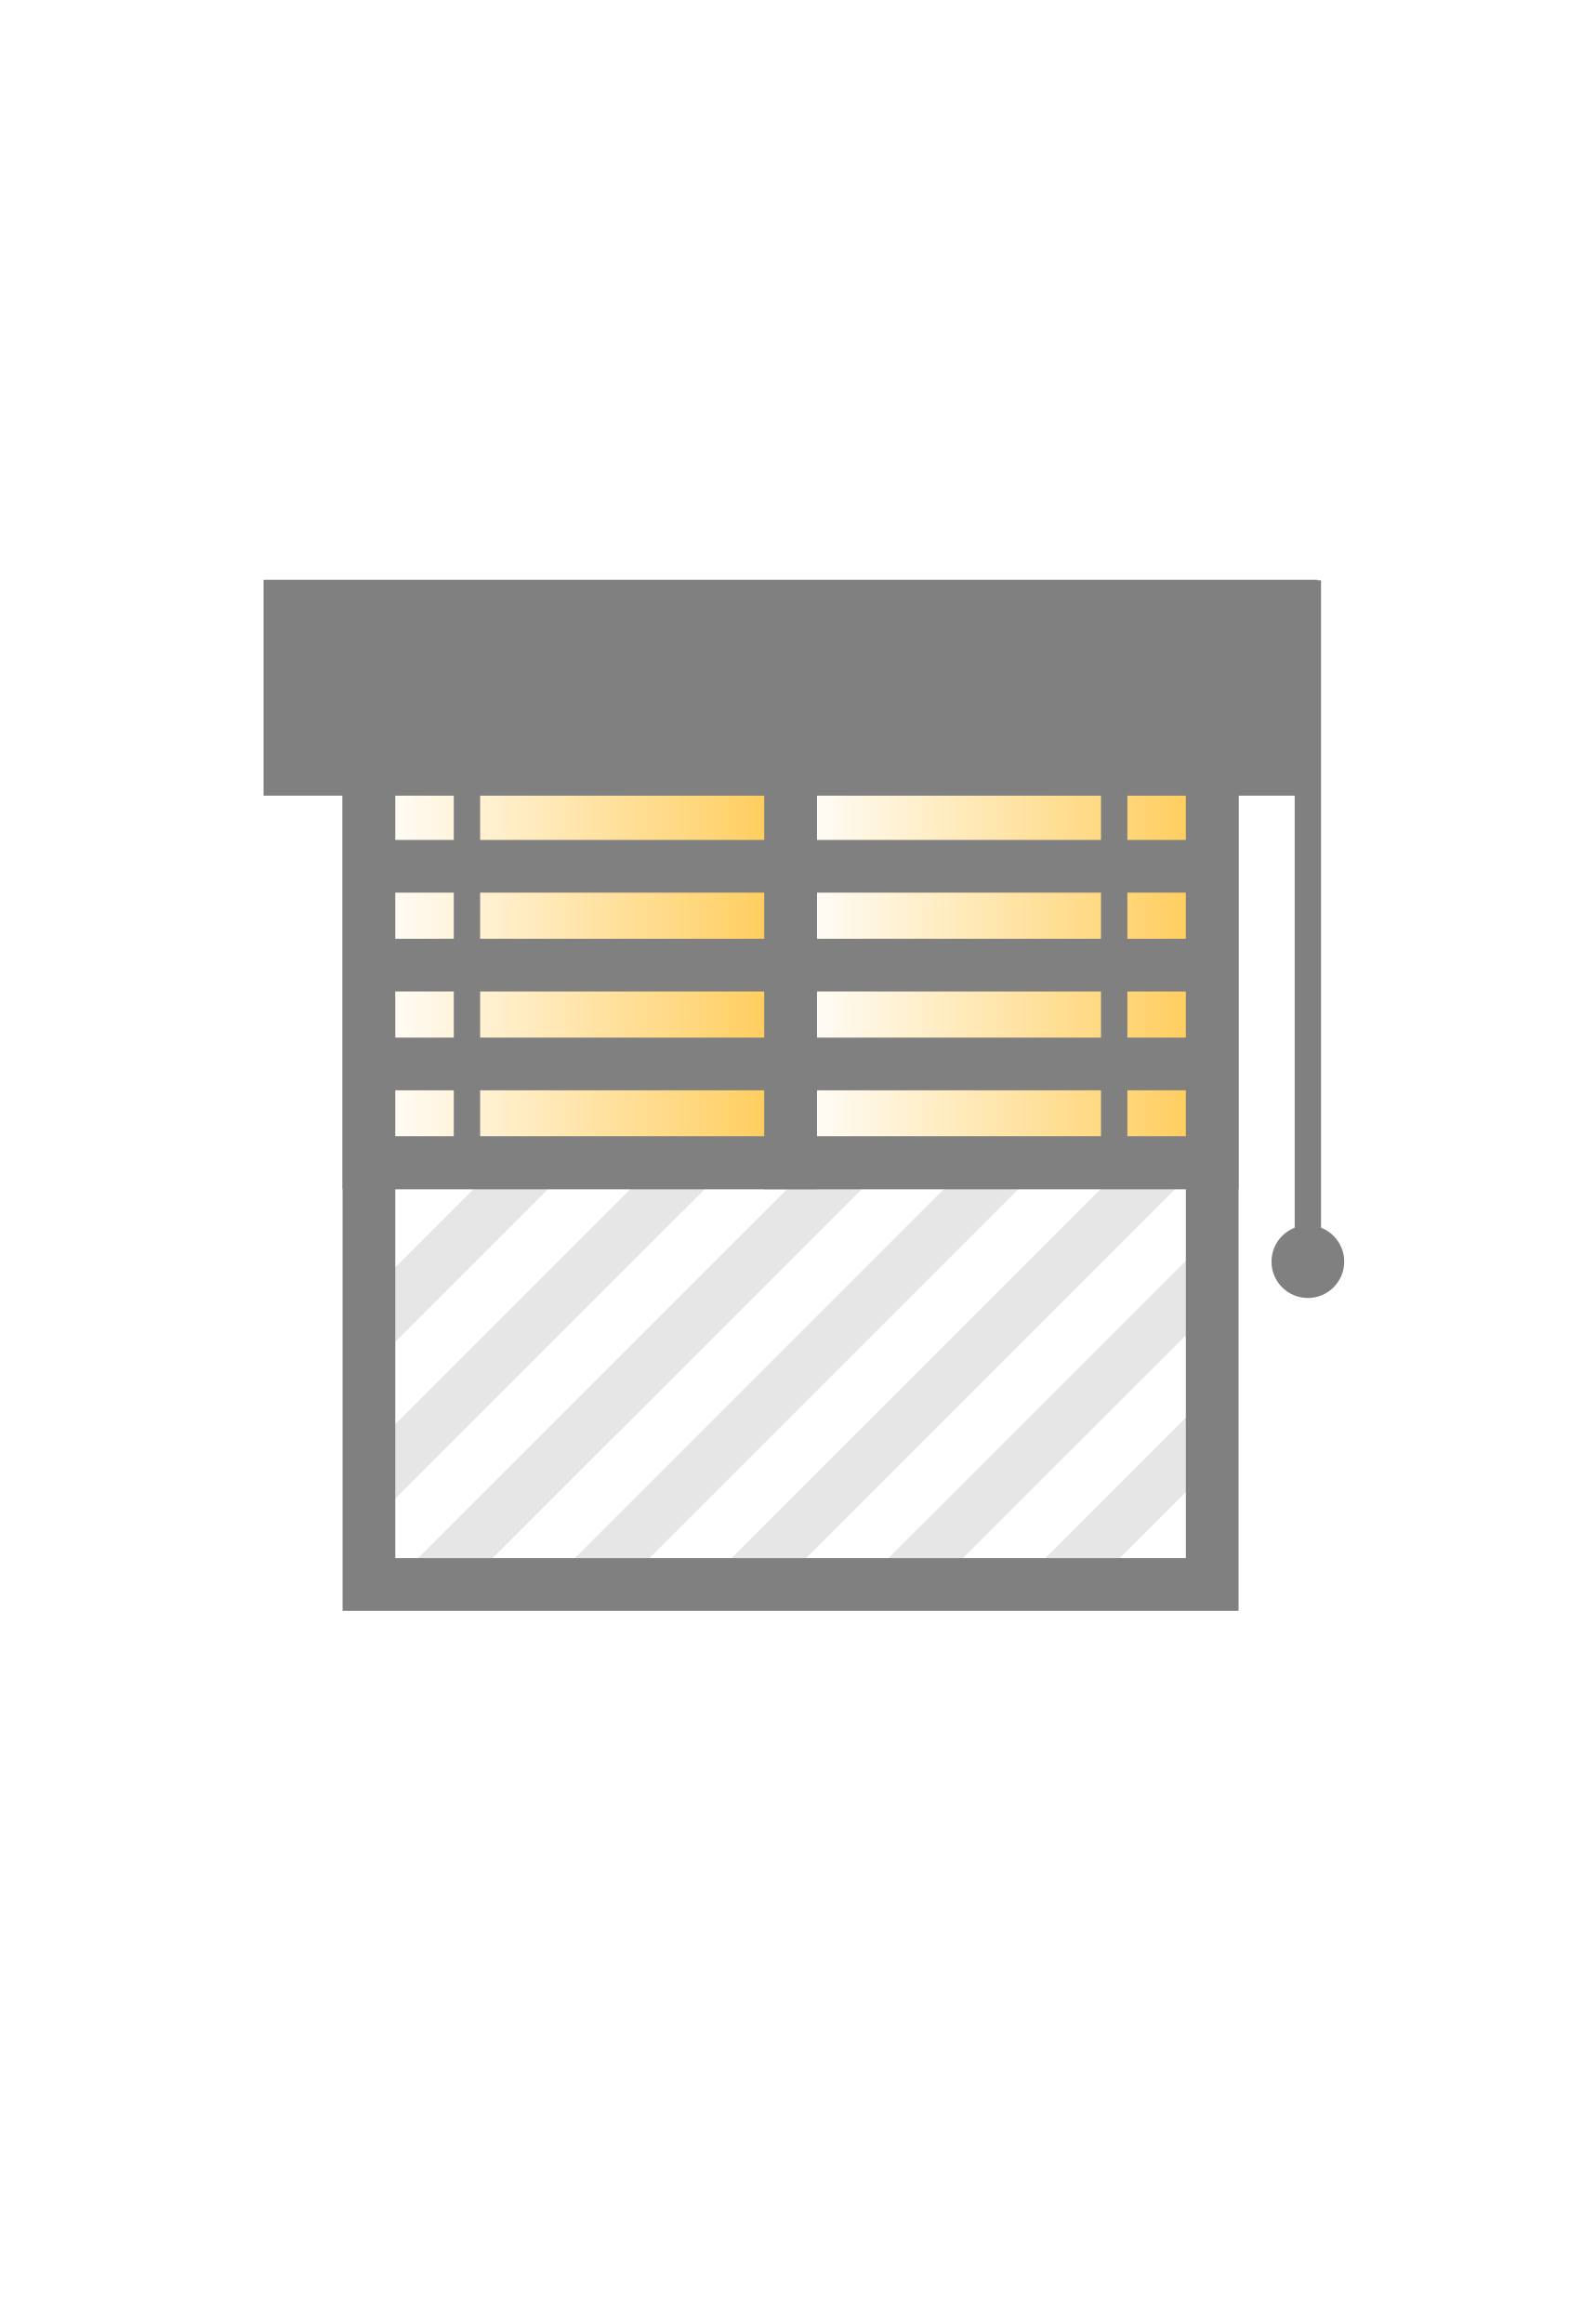
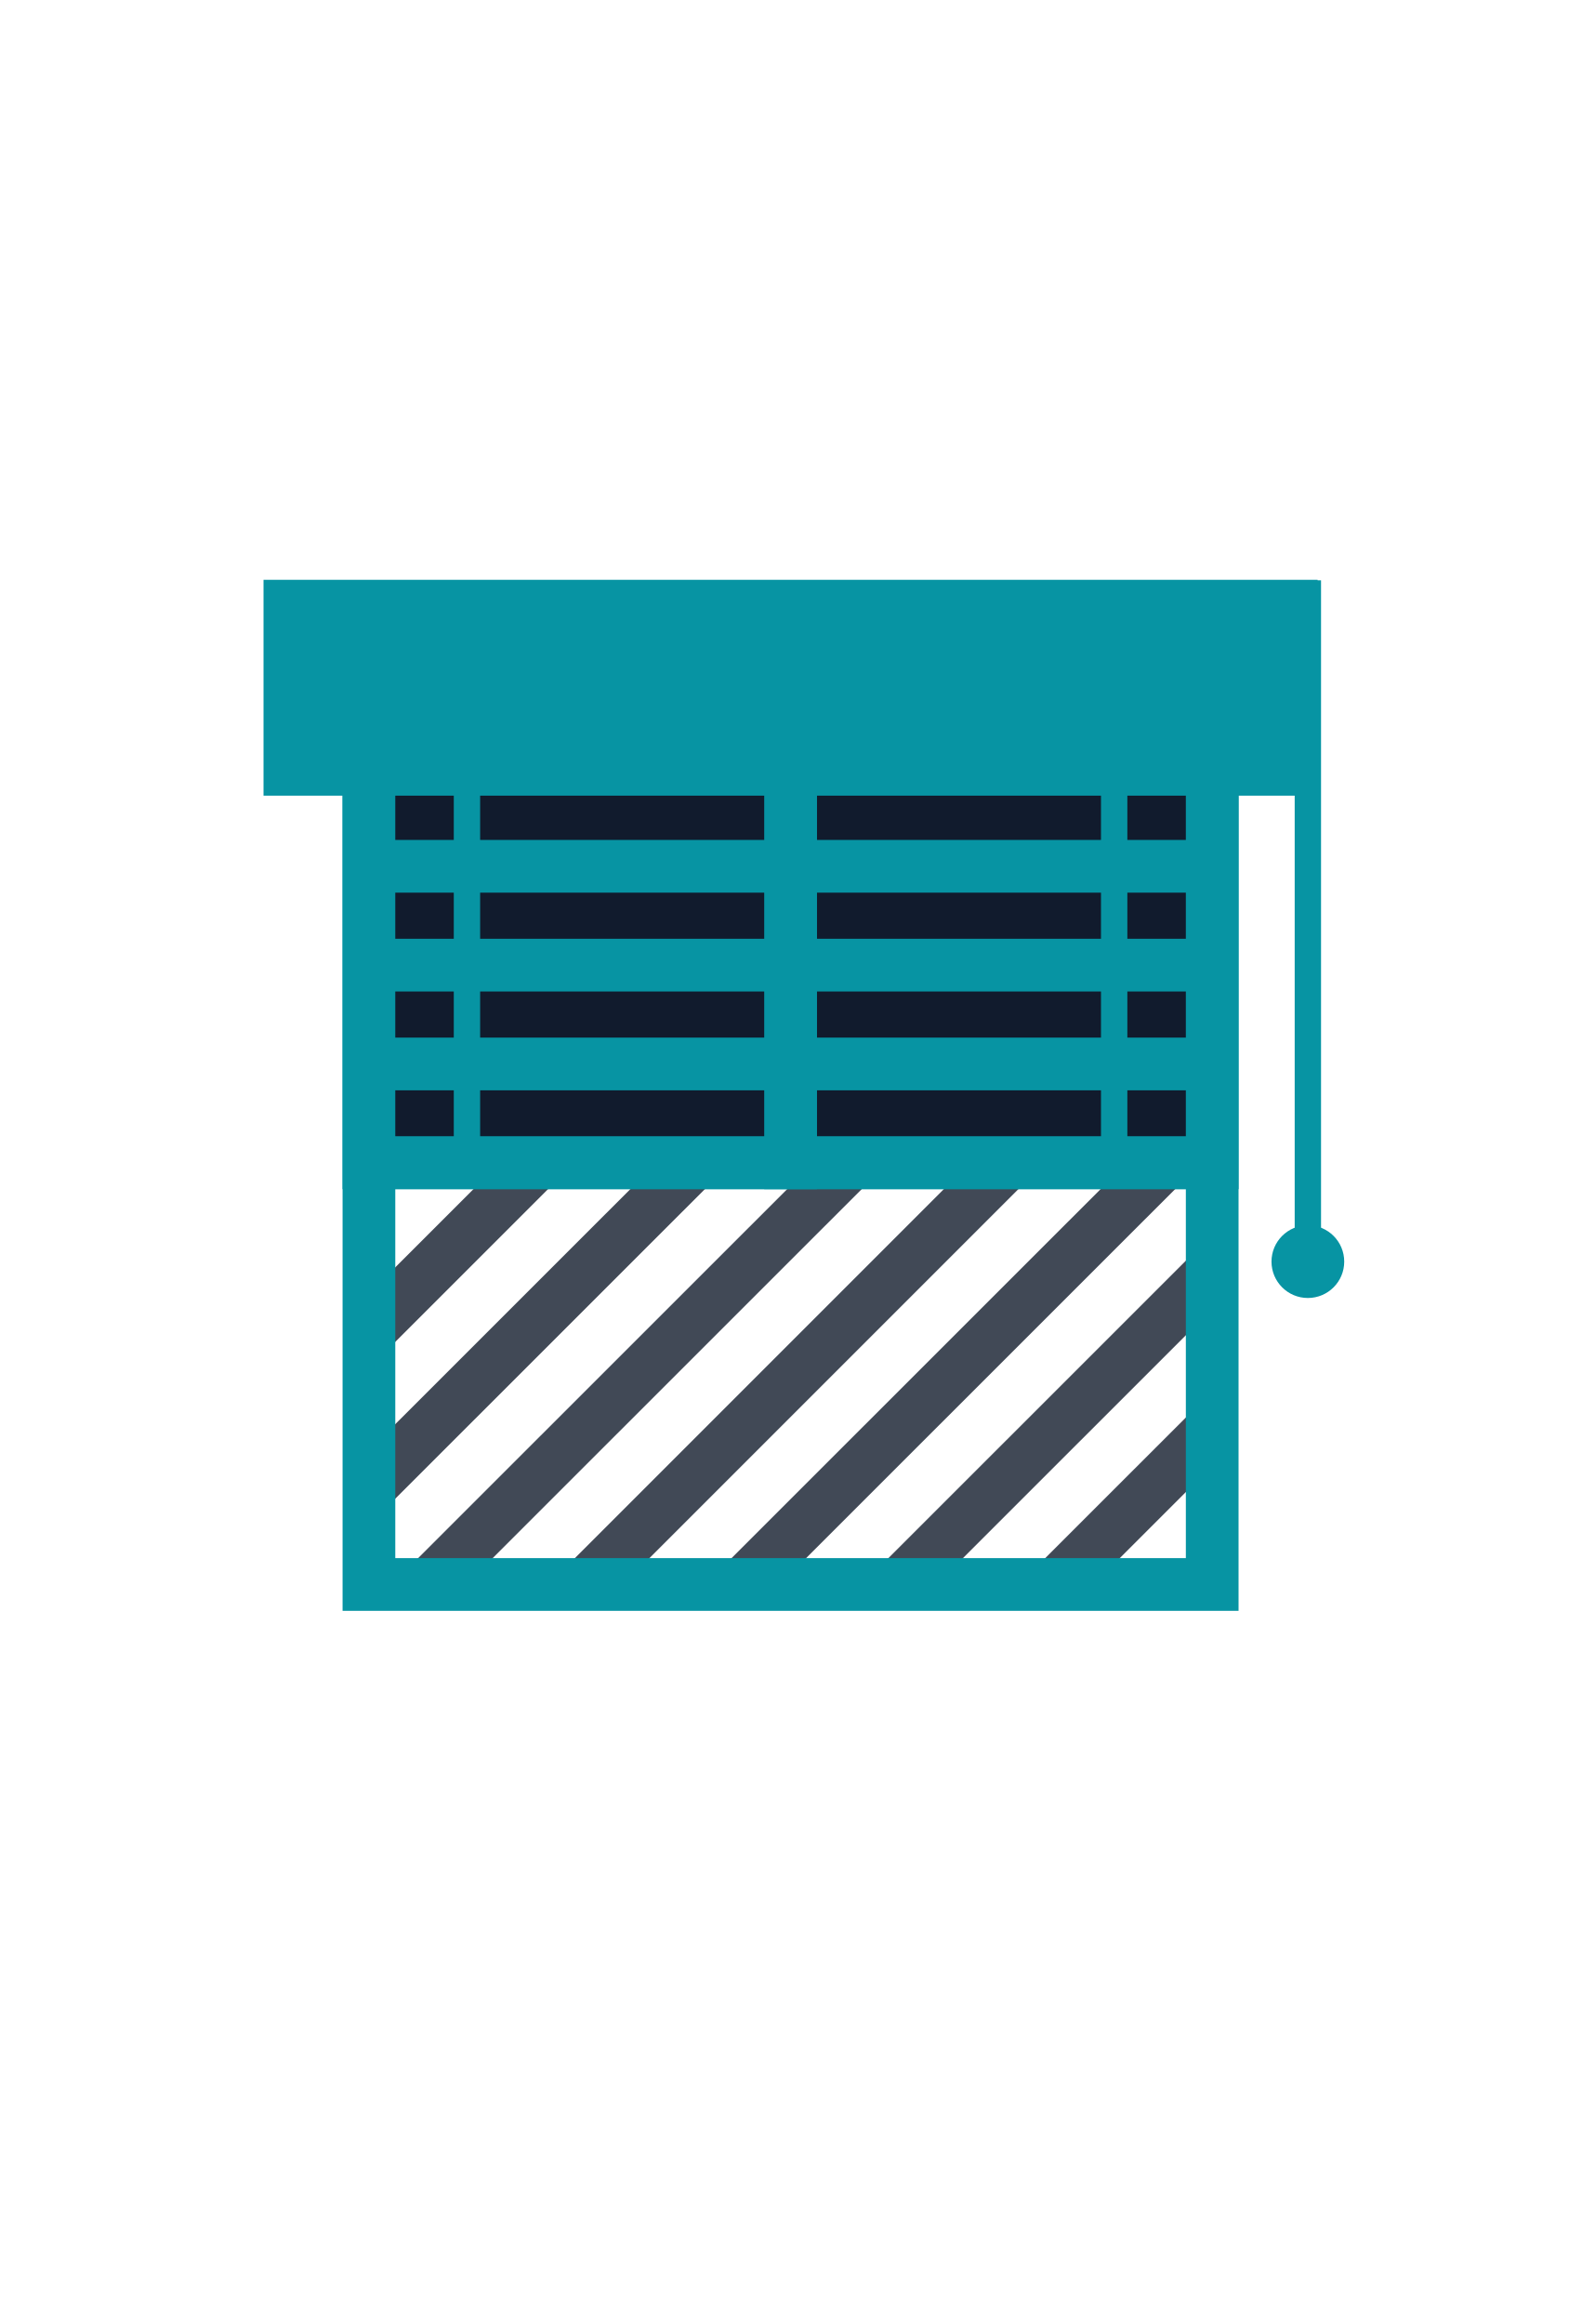
- <svg xmlns="http://www.w3.org/2000/svg" xmlns:xlink="http://www.w3.org/1999/xlink" viewBox="0 0 60 88.18">
+ <svg xmlns="http://www.w3.org/2000/svg" viewBox="0 0 60 88.18">
  <defs>
-     <style>.cls-1,.cls-3,.cls-7,.cls-8{fill:none;}.cls-2{clip-path:url(#clip-path);}.cls-3{stroke:#e6e6e6;}.cls-3,.cls-7,.cls-8{stroke-miterlimit:10;}.cls-3,.cls-8{stroke-width:2px;}.cls-4{fill:gray;}.cls-5{fill:url(#New_Gradient_Swatch_5);}.cls-6{fill:url(#New_Gradient_Swatch_5-2);}.cls-7,.cls-8{stroke:gray;}</style>
+     <style>.cls-1,.cls-3,.cls-6,.cls-7{fill:none;}.cls-2{clip-path:url(#clip-path);}.cls-3{stroke:#414956;}.cls-3,.cls-6,.cls-7{stroke-miterlimit:10;}.cls-3,.cls-7{stroke-width:2px;}.cls-4{fill:#0794a3;}.cls-5{fill:#111b2d;}.cls-6,.cls-7{stroke:#0794a3;}</style>
    <clipPath id="clip-path">
      <rect class="cls-1" x="13.92" y="27.54" width="32.17" height="33.16" />
    </clipPath>
-     <linearGradient id="New_Gradient_Swatch_5" x1="30" y1="36.12" x2="46" y2="36.12" gradientUnits="userSpaceOnUse">
-       <stop offset="0" stop-color="#fff" />
-       <stop offset="1" stop-color="#ffcb56" />
-     </linearGradient>
-     <linearGradient id="New_Gradient_Swatch_5-2" x1="14" y1="36.12" x2="30" y2="36.12" xlink:href="#New_Gradient_Swatch_5" />
  </defs>
  <g id="Layer_2" data-name="Layer 2">
    <g id="Layer_2-2" data-name="Layer 2">
      <g class="cls-2">
        <line class="cls-3" x1="45.96" y1="0.71" x2="12.72" y2="33.94" />
        <line class="cls-3" x1="45.96" y1="6.65" x2="12.72" y2="39.89" />
        <line class="cls-3" x1="45.96" y1="12.6" x2="12.72" y2="45.83" />
        <line class="cls-3" x1="45.96" y1="18.55" x2="12.72" y2="51.78" />
        <line class="cls-3" x1="45.96" y1="24.5" x2="12.72" y2="57.73" />
        <line class="cls-3" x1="45.96" y1="30.45" x2="12.72" y2="63.68" />
        <line class="cls-3" x1="45.96" y1="36.39" x2="12.72" y2="69.63" />
        <line class="cls-3" x1="45.96" y1="42.34" x2="12.72" y2="75.57" />
        <line class="cls-3" x1="45.96" y1="48.29" x2="12.72" y2="81.52" />
        <line class="cls-3" x1="45.96" y1="54.24" x2="12.72" y2="87.47" />
      </g>
      <path class="cls-4" d="M45,29.12v30H15v-30H45m2-2H13v34H47v-34Z" />
      <rect class="cls-1" y="14.12" width="60" height="60" />
      <rect class="cls-5" x="30" y="28.12" width="16" height="16" />
      <path class="cls-4" d="M45,29.12v14H31v-14H45m2-2H29v18H47v-18Z" />
-       <rect class="cls-6" x="14" y="28.12" width="16" height="16" />
+       <rect class="cls-5" x="14" y="28.12" width="16" height="16" />
      <path class="cls-4" d="M29,29.12v14H15v-14H29m2-2H13v18H31v-18Z" />
-       <line class="cls-7" x1="49.63" y1="22.02" x2="49.63" y2="48.43" />
+       <line class="cls-6" x1="49.63" y1="22.02" x2="49.63" y2="48.43" />
      <circle class="cls-4" cx="49.63" cy="47.87" r="1.38" />
-       <line class="cls-7" x1="17.72" y1="24.77" x2="17.72" y2="44.12" />
-       <line class="cls-7" x1="42.28" y1="24.77" x2="42.28" y2="44.12" />
-       <line class="cls-8" x1="14.91" y1="29.12" x2="45.09" y2="29.12" />
-       <line class="cls-8" x1="14.91" y1="32.87" x2="45.09" y2="32.87" />
-       <line class="cls-8" x1="14.91" y1="36.62" x2="45.09" y2="36.62" />
-       <line class="cls-8" x1="14.91" y1="40.37" x2="45.09" y2="40.37" />
-       <line class="cls-8" x1="14.91" y1="44.12" x2="45.09" y2="44.12" />
-       <rect class="cls-4" x="11" y="23.02" width="38" height="6.19" />
+       <line class="cls-6" x1="17.72" y1="24.77" x2="17.72" y2="44.12" />
+       <line class="cls-6" x1="42.28" y1="24.77" x2="42.28" y2="44.12" />
+       <line class="cls-7" x1="14.91" y1="29.12" x2="45.09" y2="29.12" />
+       <line class="cls-7" x1="14.91" y1="32.87" x2="45.09" y2="32.87" />
+       <line class="cls-7" x1="14.91" y1="36.62" x2="45.09" y2="36.62" />
+       <line class="cls-7" x1="14.91" y1="40.37" x2="45.09" y2="40.37" />
+       <line class="cls-7" x1="14.91" y1="44.12" x2="45.09" y2="44.12" />
+       <rect class="cls-4" x="11" y="23.02" width="38.01" height="6.19" />
      <path class="cls-4" d="M48,24v4.19H12V24H48m2-2H10v8.19H50V22Z" />
    </g>
  </g>
</svg>
